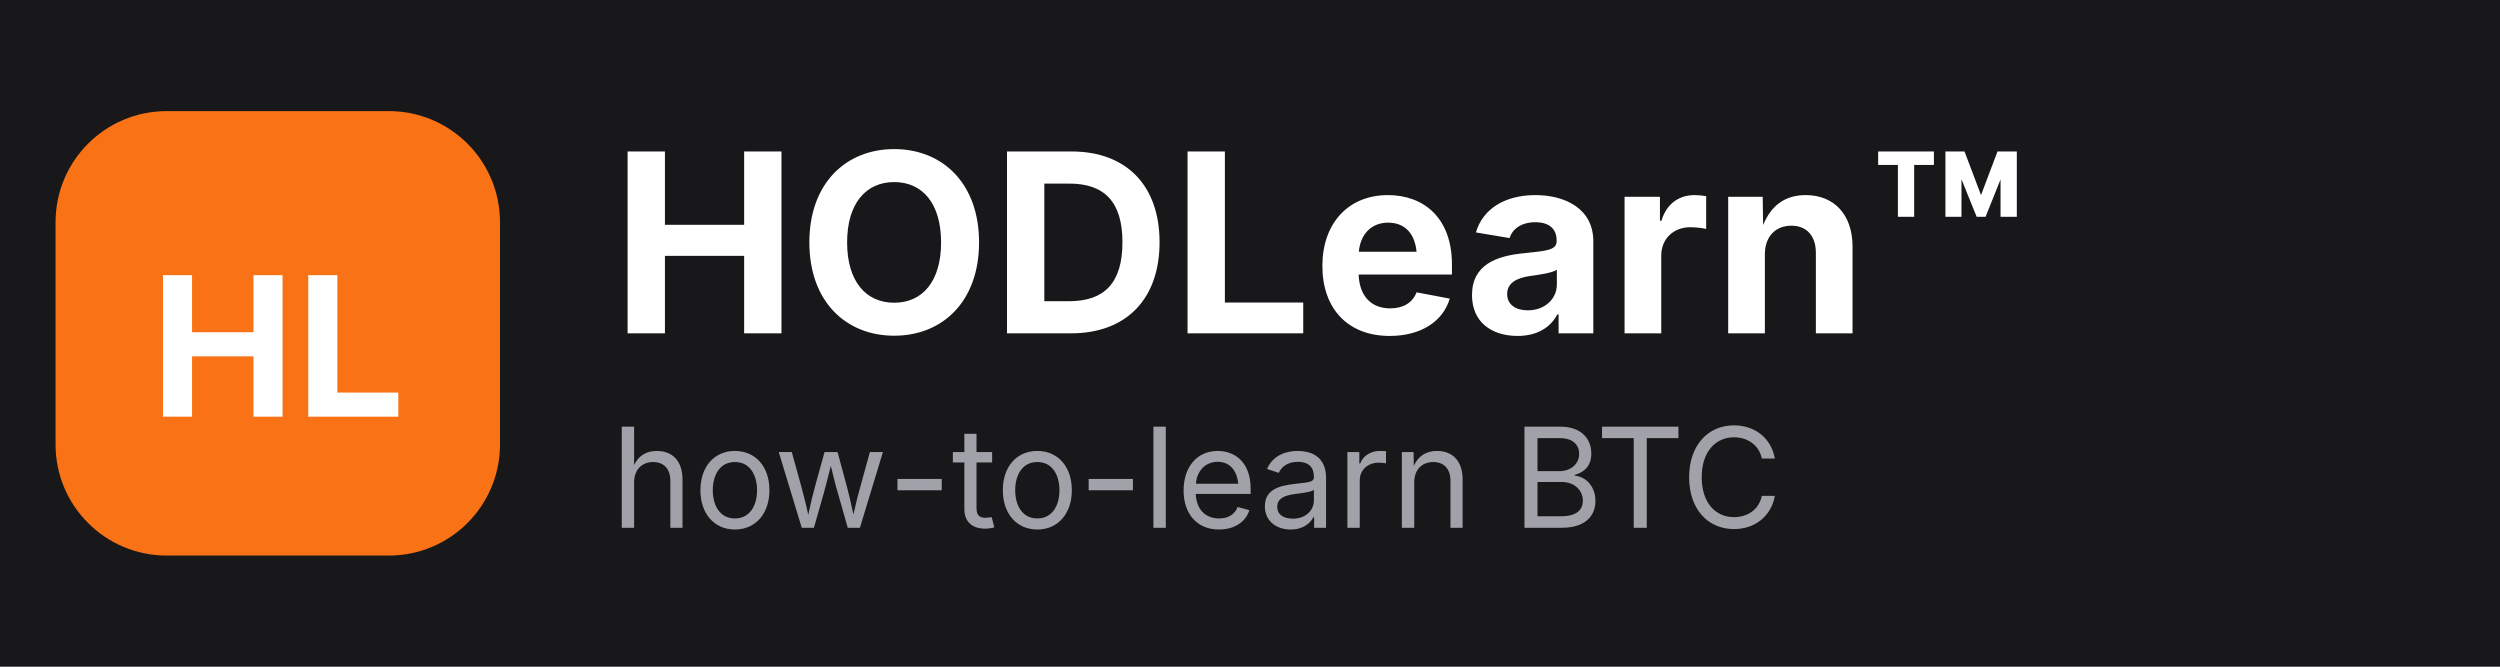
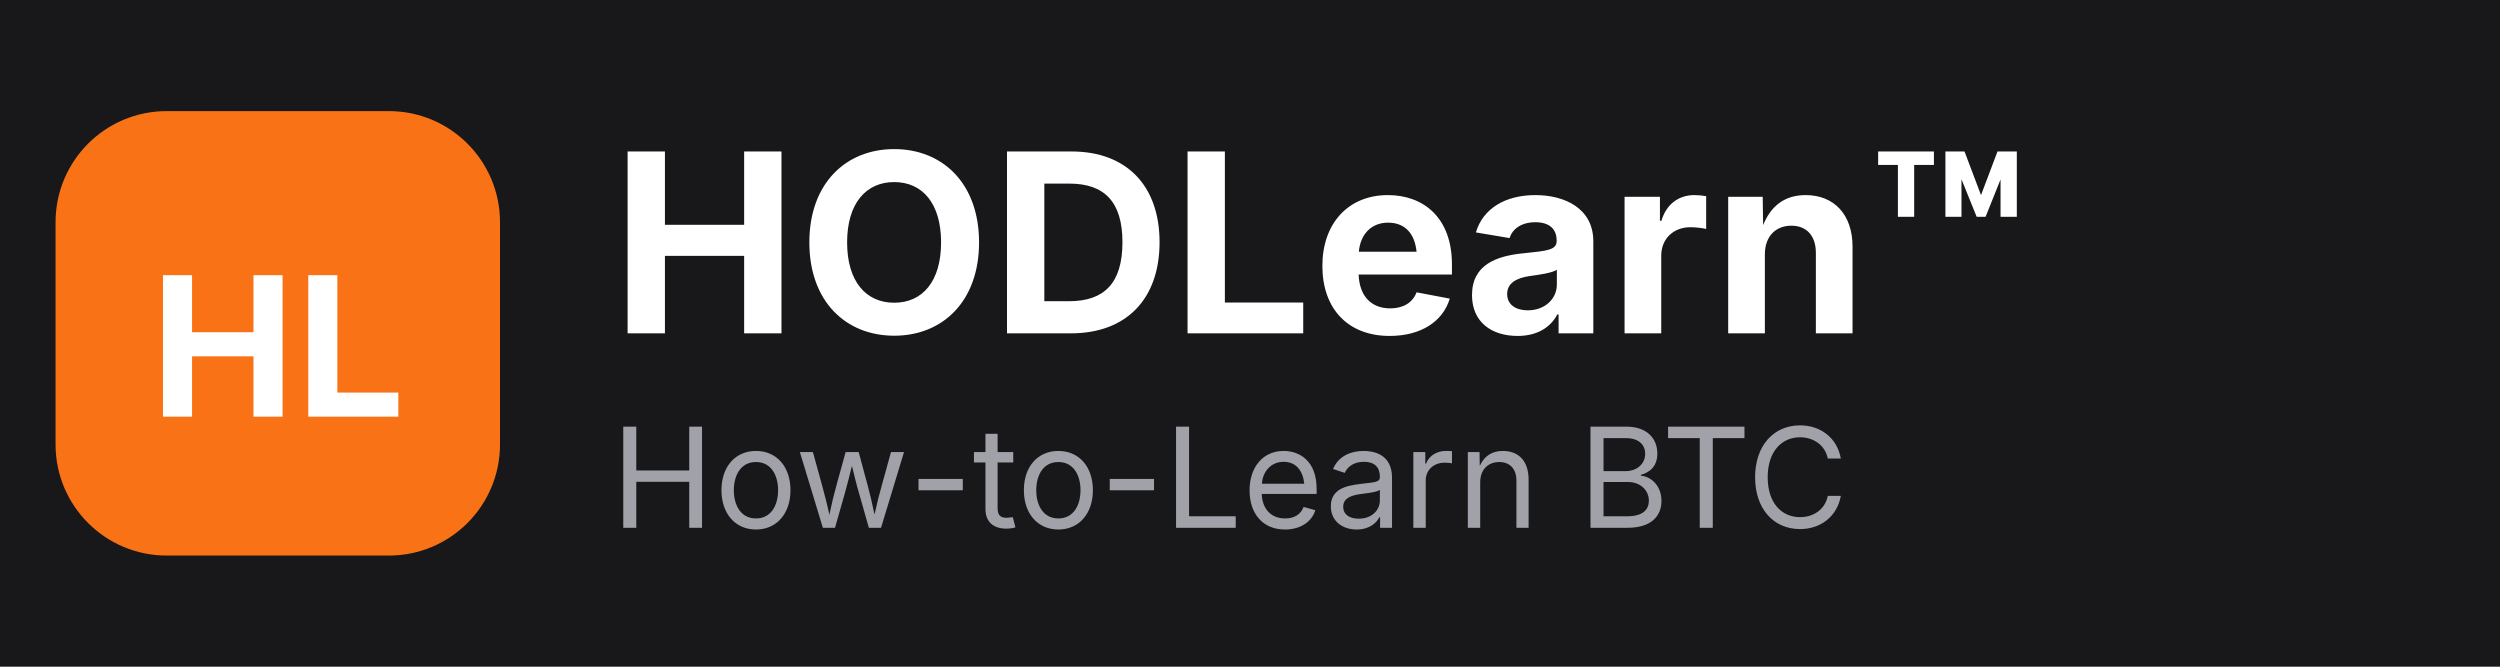
<svg xmlns="http://www.w3.org/2000/svg" width="180" height="48" viewBox="0 0 180 48" fill="none">
  <rect width="180" height="48" fill="#18181b" />
  <rect x="4" y="8" width="32" height="32" rx="8" fill="#f97316" />
  <text x="20" y="30" text-anchor="middle" fill="white" font-family="system-ui, -apple-system, sans-serif" font-size="14" font-weight="bold">HL</text>
  <text x="44" y="24" fill="white" font-family="system-ui, -apple-system, sans-serif" font-size="18" font-weight="bold">HODLearn™</text>
-   <text x="44" y="38" fill="#a1a1aa" font-family="system-ui, -apple-system, sans-serif" font-size="10">how-to-learn BTC</text>
+   <text x="44" y="38" fill="#a1a1aa" font-family="system-ui, -apple-system, sans-serif" font-size="10">How-to-Learn BTC</text>
</svg>
